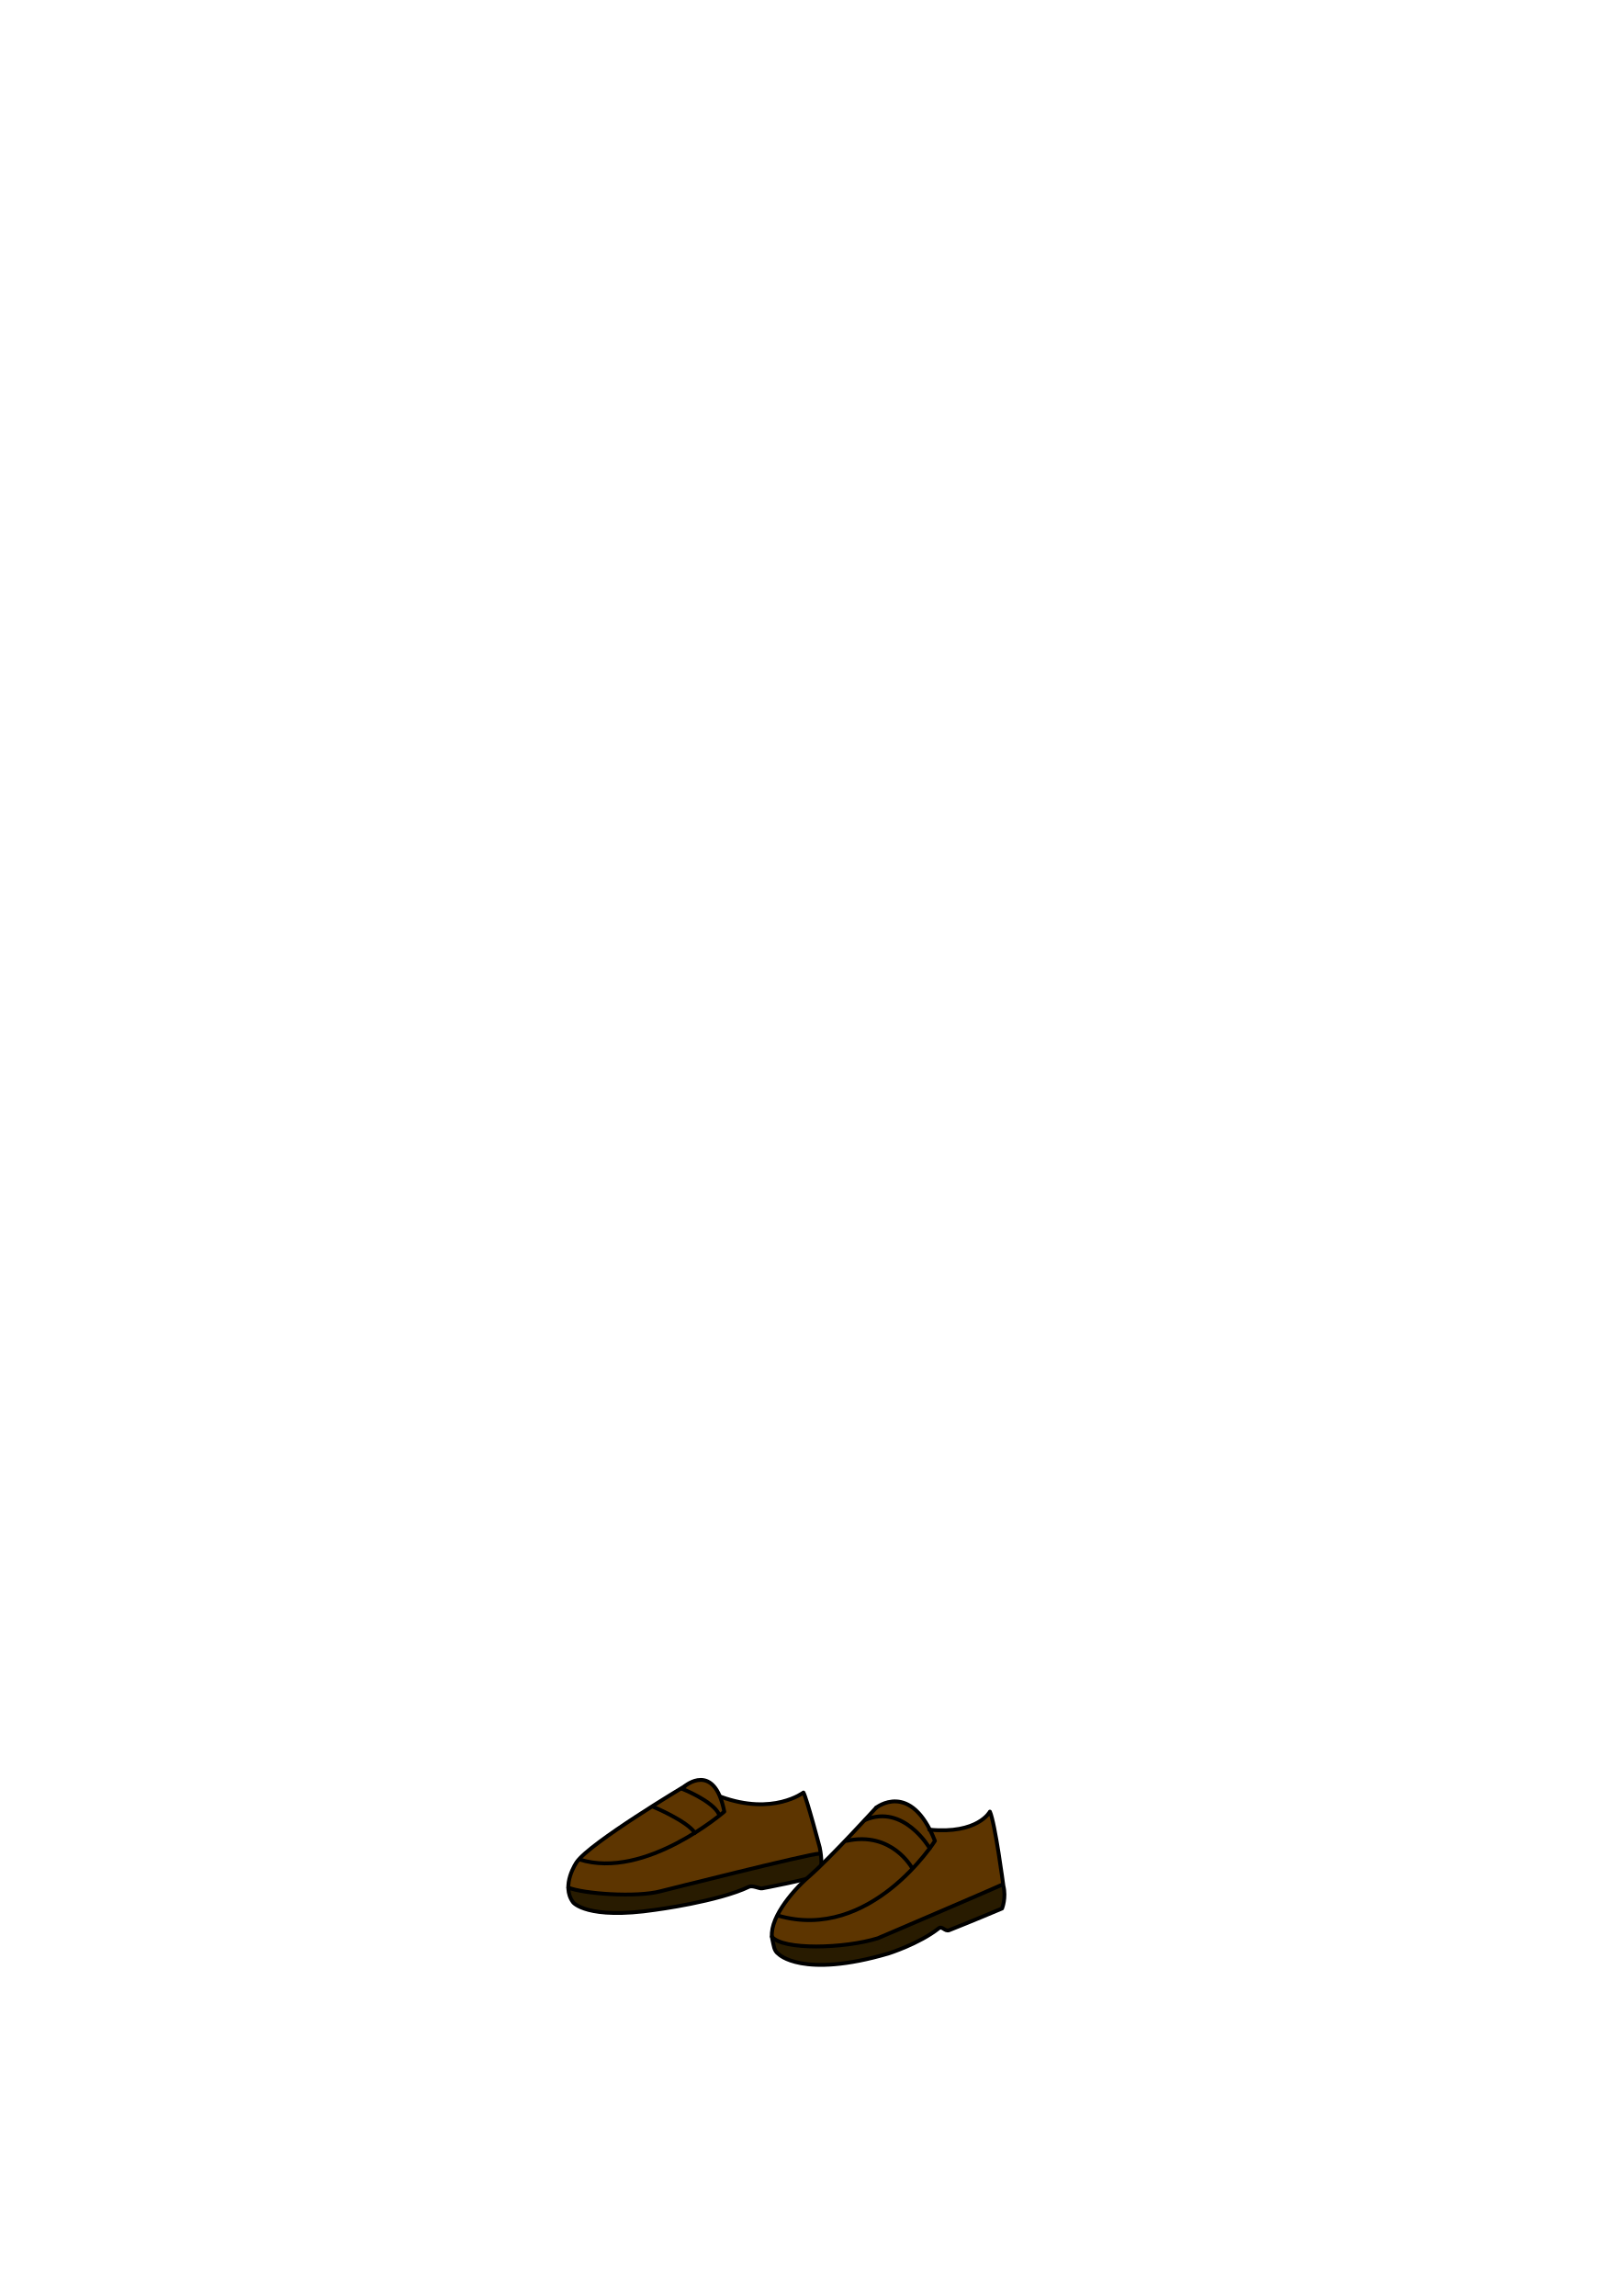
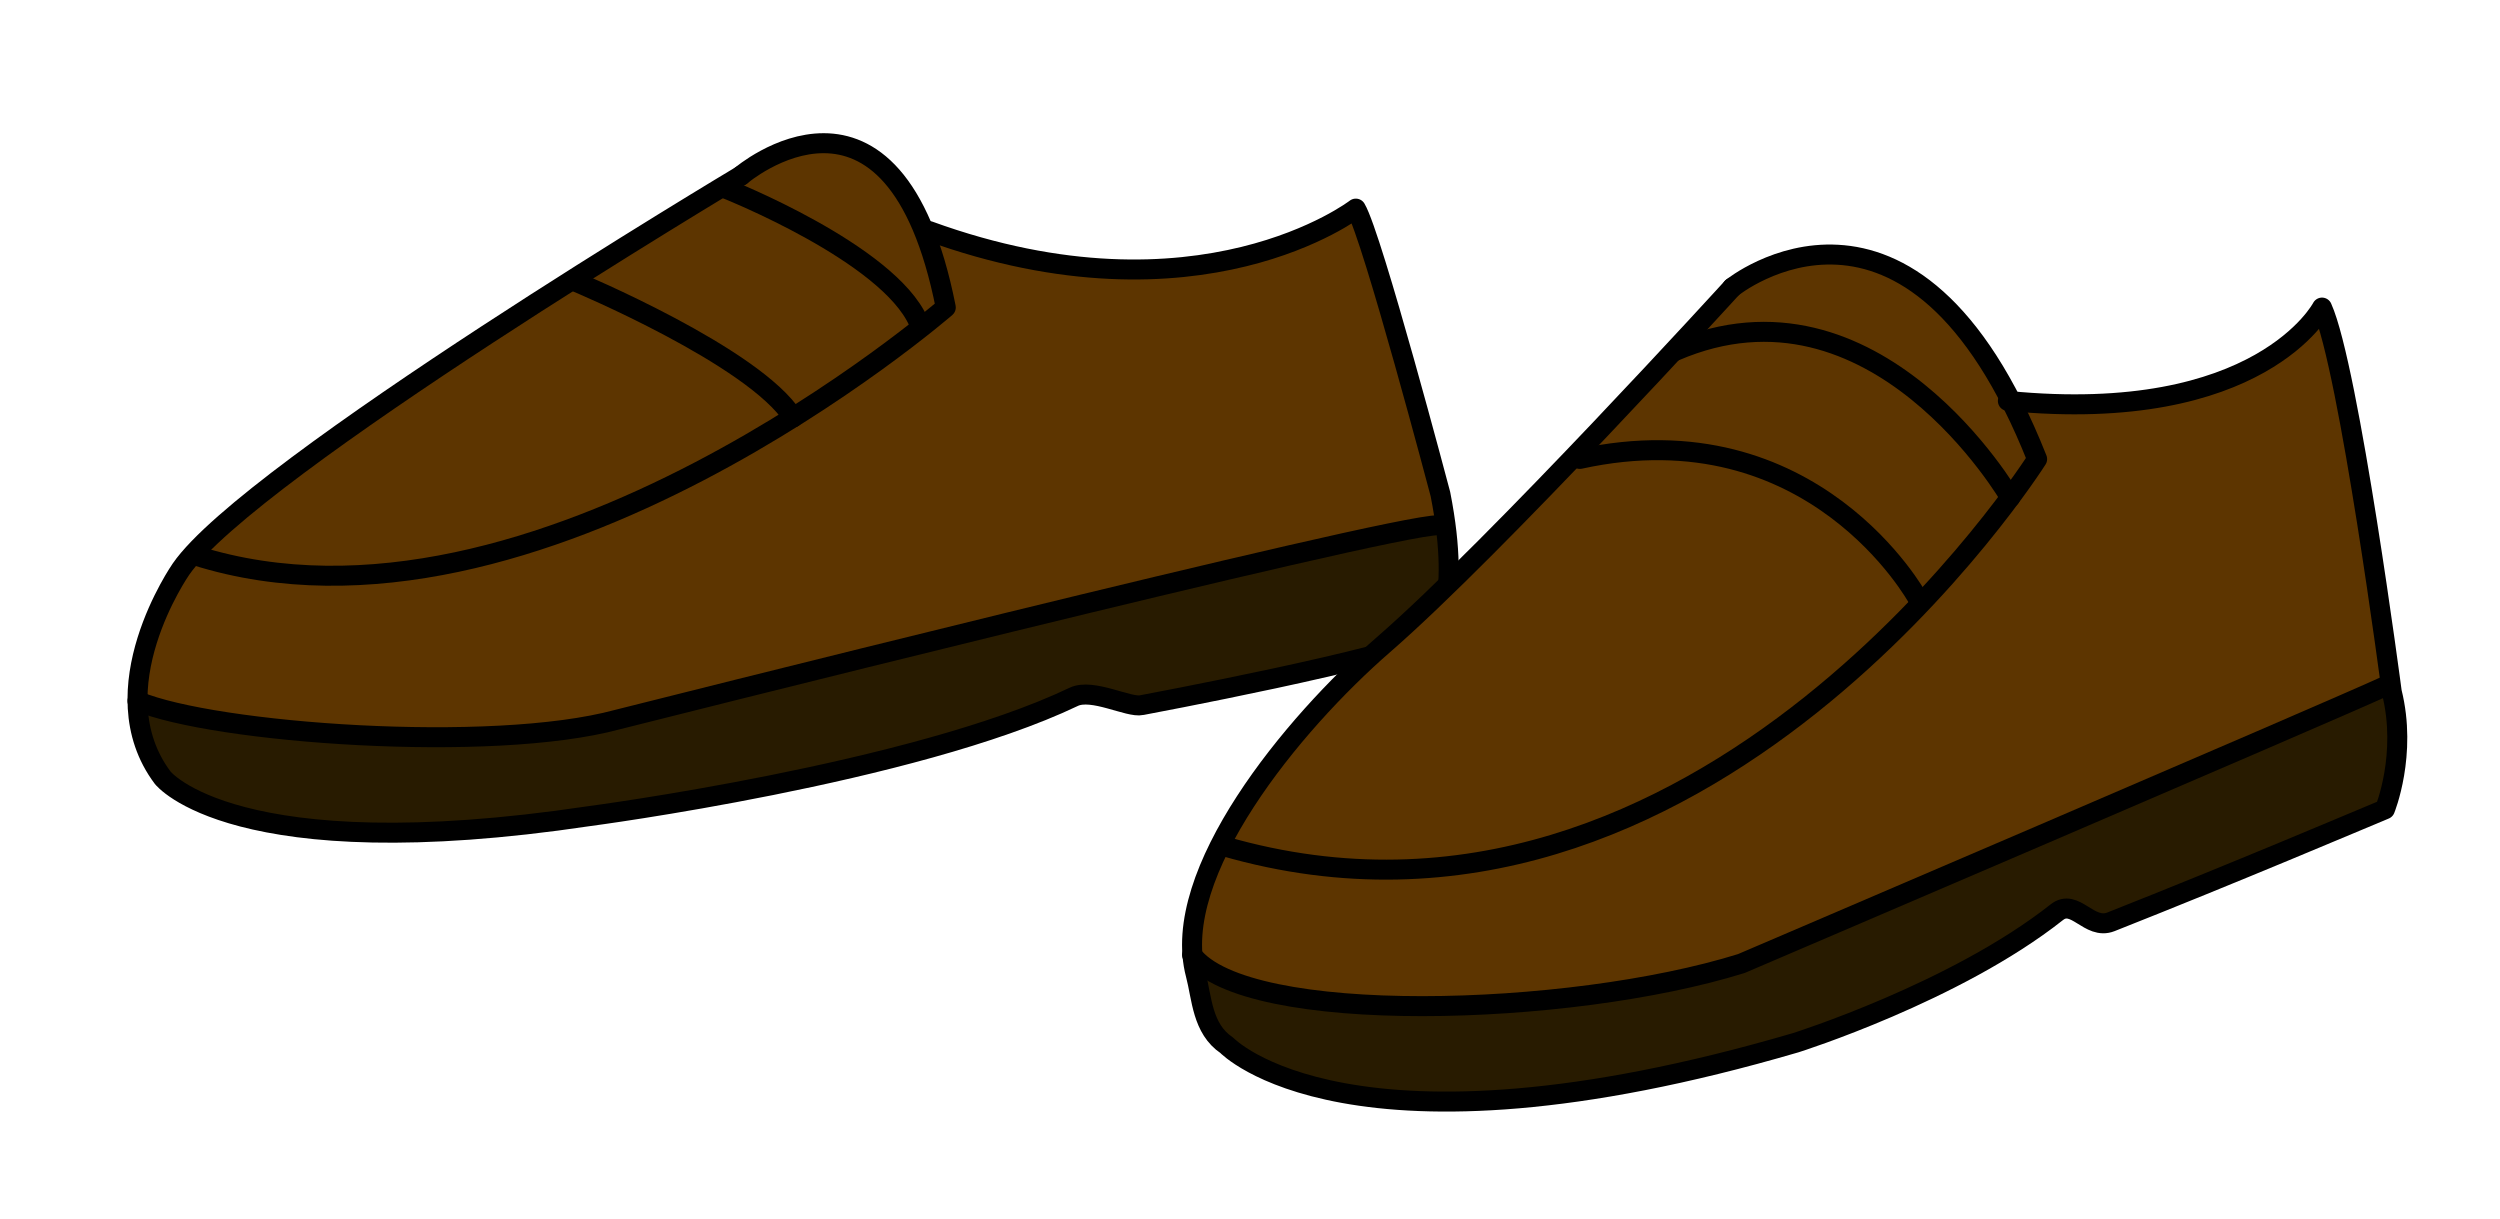
- <svg xmlns="http://www.w3.org/2000/svg" width="100%" height="100%" viewBox="0 0 1749 2481" version="1.1" xml:space="preserve" style="fill-rule:evenodd;clip-rule:evenodd;stroke-linecap:round;stroke-linejoin:round;stroke-miterlimit:1.5;">
+ <svg xmlns="http://www.w3.org/2000/svg" width="100%" height="100%" viewBox="585.455 1893.45 521.435 254.208" version="1.1" xml:space="preserve" style="fill-rule:evenodd;clip-rule:evenodd;stroke-linecap:round;stroke-linejoin:round;stroke-miterlimit:1.5;">
  <g>
    <g id="l-shoe">
      <g>
        <path d="M778.086,1941.37C778.086,1941.37 767.209,1910.889 742.629,1927.454C718.049,1944.019 671.294,1973.675 665.683,1977.683C660.072,1981.69 642.439,1994.782 642.439,1994.782L624.004,2011.614C624.004,2011.614 604.767,2038.668 620.263,2057.034C620.263,2057.034 638.966,2075.666 704.156,2064.445C704.156,2064.445 824.652,2035.59 841.217,2033.186C841.217,2033.186 881.56,2024.903 884.232,2021.964C884.232,2021.964 889.656,2020.094 887.612,2002.995C887.612,2002.995 870.072,1935.132 868.736,1936.736C868.736,1936.736 839.062,1962.2 780.099,1943.531L778.086,1941.37Z" style="fill:rgb(93,53,0);" />
        <path d="M614.774,2041.392L631.558,2044.328C631.558,2044.328 642.411,2045.655 654.805,2047.215C672.85,2049.487 688.198,2048.311 710.04,2043.621L746.624,2035.482L825.12,2016.459L879.89,2002.784L887.612,2002.784L887.612,2019.077L883.15,2027.007C883.15,2027.007 857.562,2033.349 823.308,2040.862C818.975,2041.812 815.426,2036.121 811.186,2037.774C798.353,2042.778 785.204,2048.111 771.074,2051.604C744.704,2058.122 718.642,2060.593 713.173,2062.092C713.173,2062.092 619.157,2081.302 614.228,2044.328" style="fill:rgb(40,27,0);" />
      </g>
      <path d="M739.999,1930.091C739.999,1930.091 637.709,1991.159 623.206,2012.151C623.206,2012.151 605.648,2037.342 619.389,2055.663C619.389,2055.663 634.274,2074.747 708.32,2063.678C708.32,2063.678 775.936,2054.782 809.41,2038.791C813.298,2036.933 820.925,2041.134 823.587,2040.523C823.587,2040.523 876.64,2030.599 884.273,2026.019C884.273,2026.019 890.554,2020.167 885.887,1996.503C885.887,1996.503 871.678,1942.686 868.243,1936.961C868.243,1936.961 835.609,1962.104 779.216,1941.636" style="fill:none;stroke:black;stroke-width:4.17px;" />
      <path d="M739.999,1930.091C739.999,1930.091 771.889,1902.866 782.72,1957.573C782.72,1957.573 697.318,2031.707 626.298,2009.331" style="fill:none;stroke:black;stroke-width:4.17px;" />
      <path d="M705.564,1952.222C705.564,1952.222 742.749,1967.756 750.874,1980.528" style="fill:none;stroke:black;stroke-width:4.17px;" />
      <path d="M736.957,1932.852C736.957,1932.852 770.687,1946.211 777.033,1960.572" style="fill:none;stroke:black;stroke-width:4.17px;" />
      <path d="M614.135,2039.676C630.03,2046.36 687.925,2050.671 714.239,2043.537C714.239,2043.537 875.34,2002.863 885.474,2002.998" style="fill:none;stroke:black;stroke-width:4.17px;" />
    </g>
    <g id="r-shoe">
      <g>
        <path d="M1070.983,1960.957L1078.746,1999.803L1083.075,2031.931L1085.458,2042.618L1085.458,2049.743L1083.075,2055.383L1080.701,2057.758L1053.389,2069.039C1053.389,2069.039 971.243,2102.881 959.772,2106.74C959.772,2106.74 867.555,2134.942 838.165,2108.521C838.165,2108.521 833.27,2096.944 834.085,2088.335C834.085,2088.335 838.62,2058.055 874.016,2027.182C874.016,2027.182 942.363,1963.095 946.223,1953.43C946.223,1953.43 978.308,1928.921 1004.729,1977.012L1010.346,1976.552C1010.346,1976.552 1035.34,1983.469 1062.058,1966.102L1068.47,1958.622L1070.983,1960.957Z" style="fill:rgb(93,53,0);" />
        <path d="M852.968,2100.861L879.175,2103.307L904.557,2103.307L929.564,2099.81L950.2,2094.039L985.434,2078.864L1013.991,2067.322L1046.052,2051.719L1075.549,2039.963L1085.458,2036.596L1085.458,2055.352L1082.893,2062.619C1082.893,2062.619 1054.212,2073.748 1023.769,2085.652C1020.61,2086.887 1018.641,2081.36 1015.763,2083.171C989.576,2099.655 959.333,2110.972 953.717,2113.489C953.717,2113.489 863.946,2137.856 838.511,2109.215L833.994,2092.329L834.085,2092.671" style="fill:rgb(40,27,0);" />
      </g>
      <path d="M946.754,1953.43C946.754,1953.43 897.46,2007.532 874.016,2027.904C854.997,2044.431 829.296,2075.683 834.856,2096.699C836.15,2101.59 836.167,2108.003 841.324,2111.471C841.324,2111.471 866.779,2138.244 959.993,2110.933C959.993,2110.933 993.304,2100.436 1014.447,2083.718C1018.233,2080.724 1021.182,2087.52 1025.738,2085.719C1051.792,2075.416 1077.468,2064.497 1082.893,2062.248C1082.893,2062.248 1087.577,2050.818 1084.312,2037.757C1084.312,2037.757 1075.406,1970.072 1069.766,1957.604C1069.766,1957.604 1056.958,1982.244 1004.244,1977.07" style="fill:none;stroke:black;stroke-width:4.17px;" />
      <path d="M946.754,1953.43C946.754,1953.43 984.207,1923.25 1010.346,1989.207C1010.346,1989.207 940.978,2098.968 840.75,2069.952" style="fill:none;stroke:black;stroke-width:4.17px;" />
      <path d="M1004.729,1997.223C1004.729,1997.223 976.623,1948.641 934.798,1966.675" style="fill:none;stroke:black;stroke-width:4.17px;" />
      <g transform="matrix(1,0,0,1,-3.053425,2.789364)">
        <path d="M988.488,2015.435C988.488,2015.435 966.78,1975.692 918.02,1986.379" style="fill:none;stroke:black;stroke-width:4.17px;" />
      </g>
      <path d="M834.085,2092.607C845.355,2107.495 912.677,2105.65 948.662,2094.416C948.662,2094.416 1071.439,2041.88 1082.893,2036.596" style="fill:none;stroke:black;stroke-width:4.17px;" />
    </g>
  </g>
</svg>
